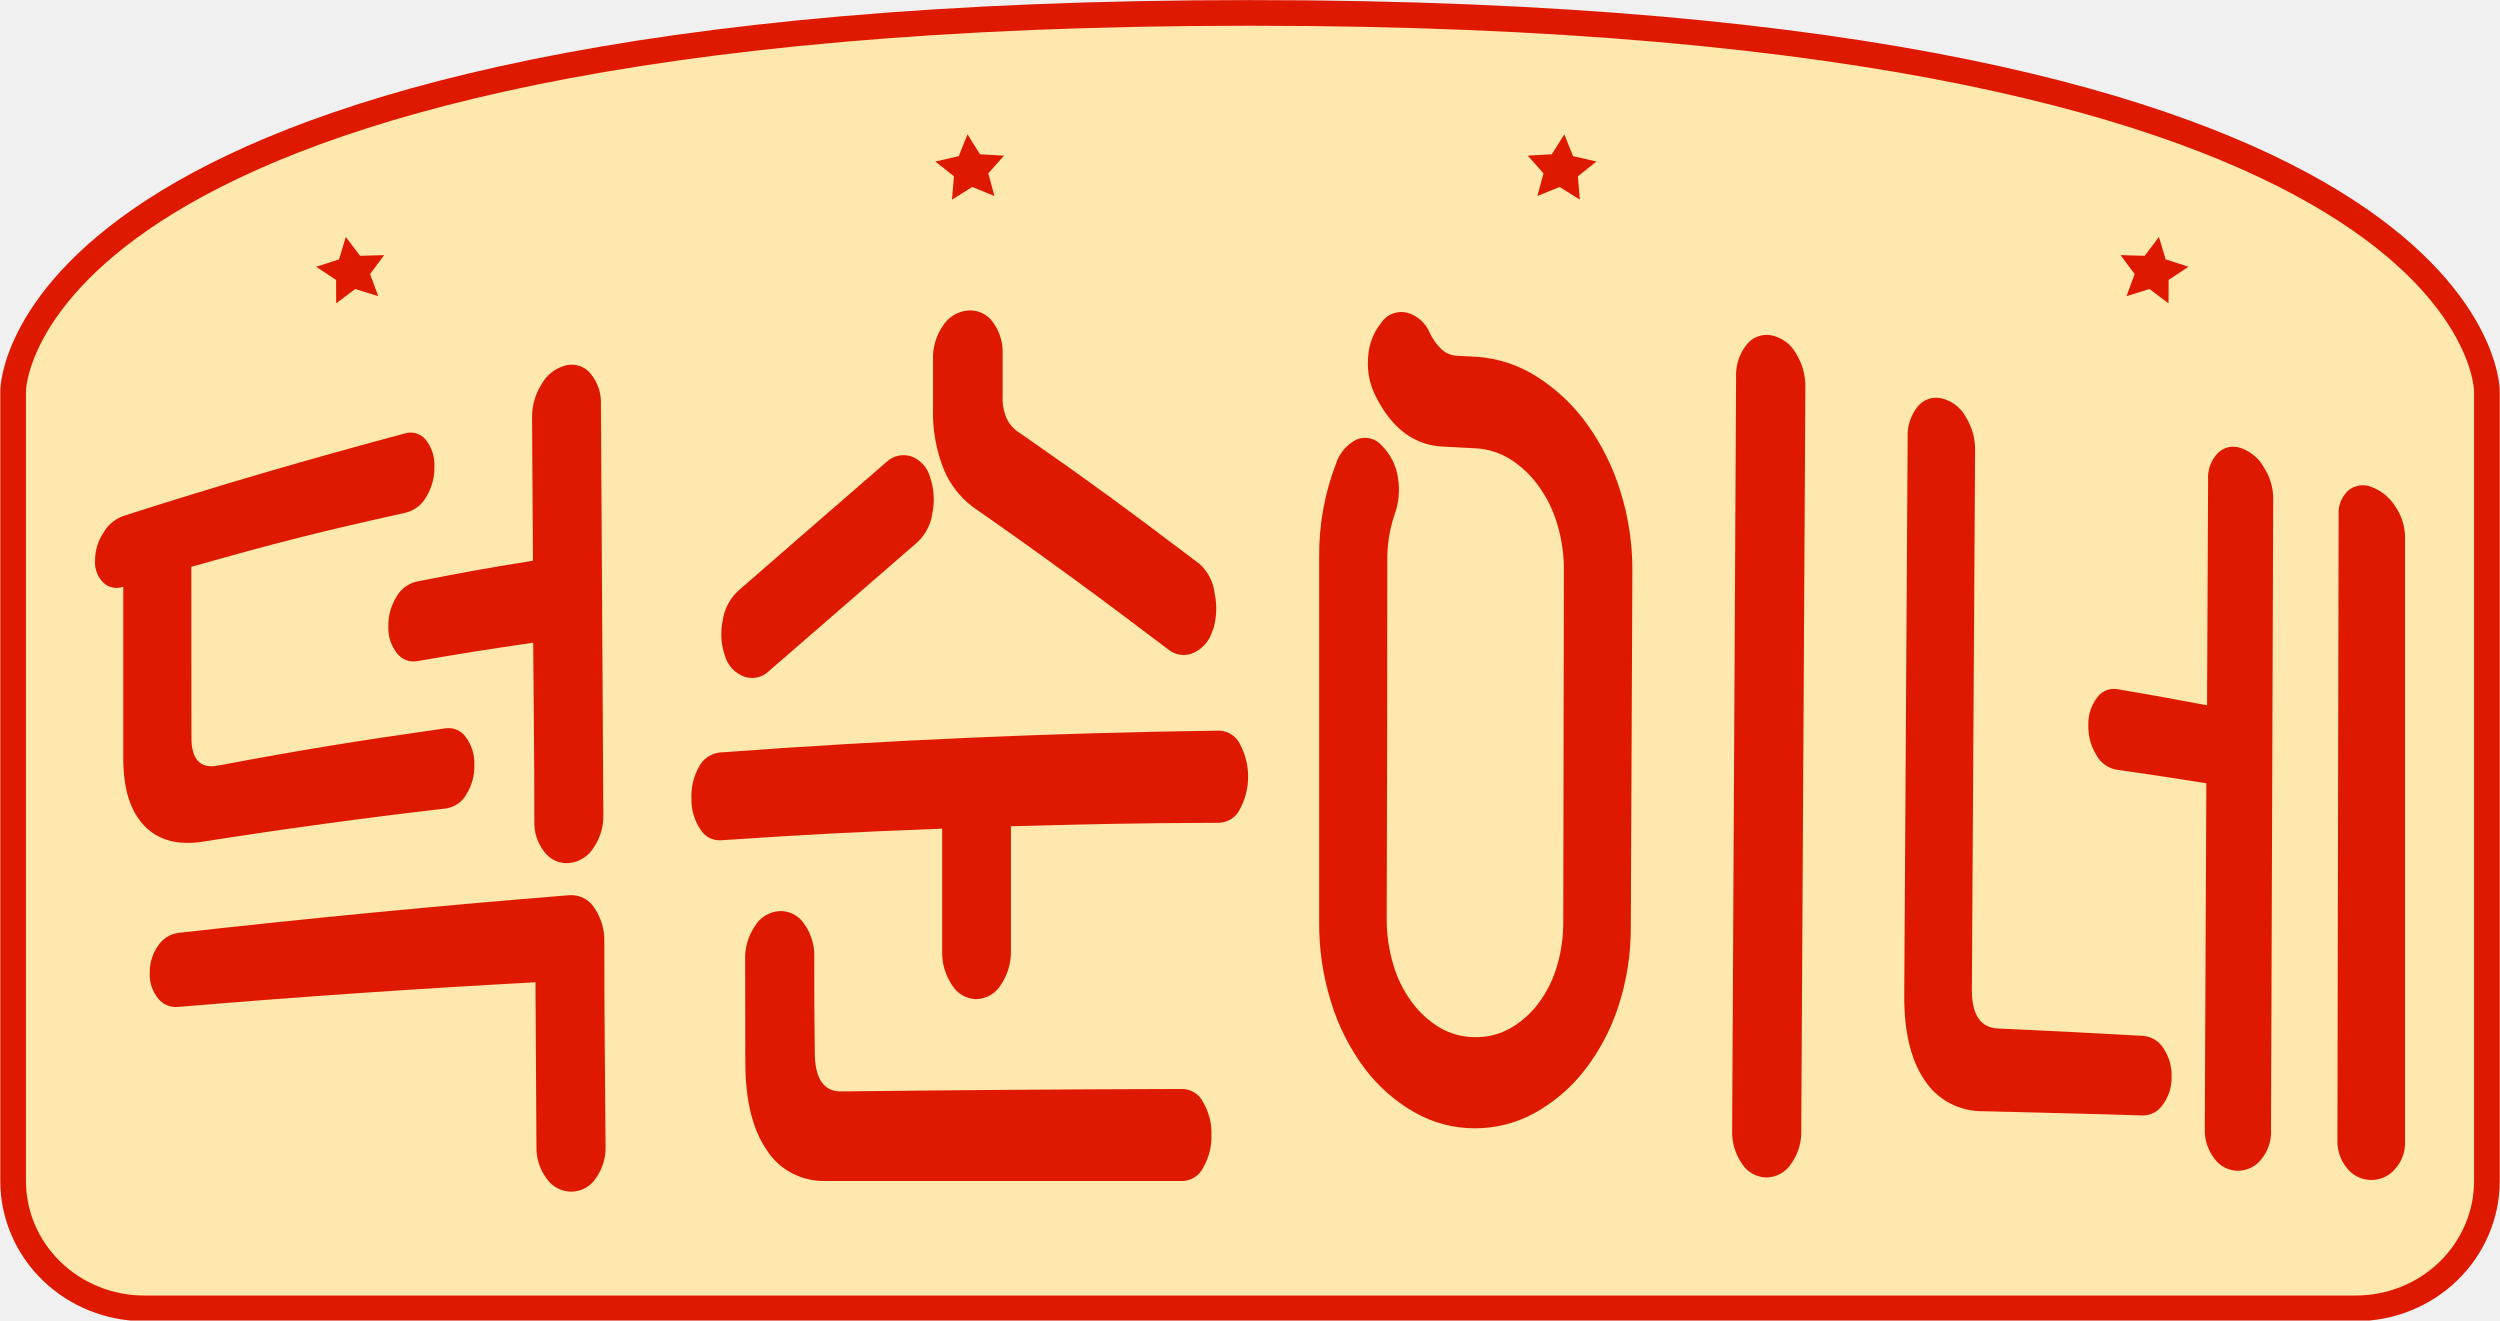
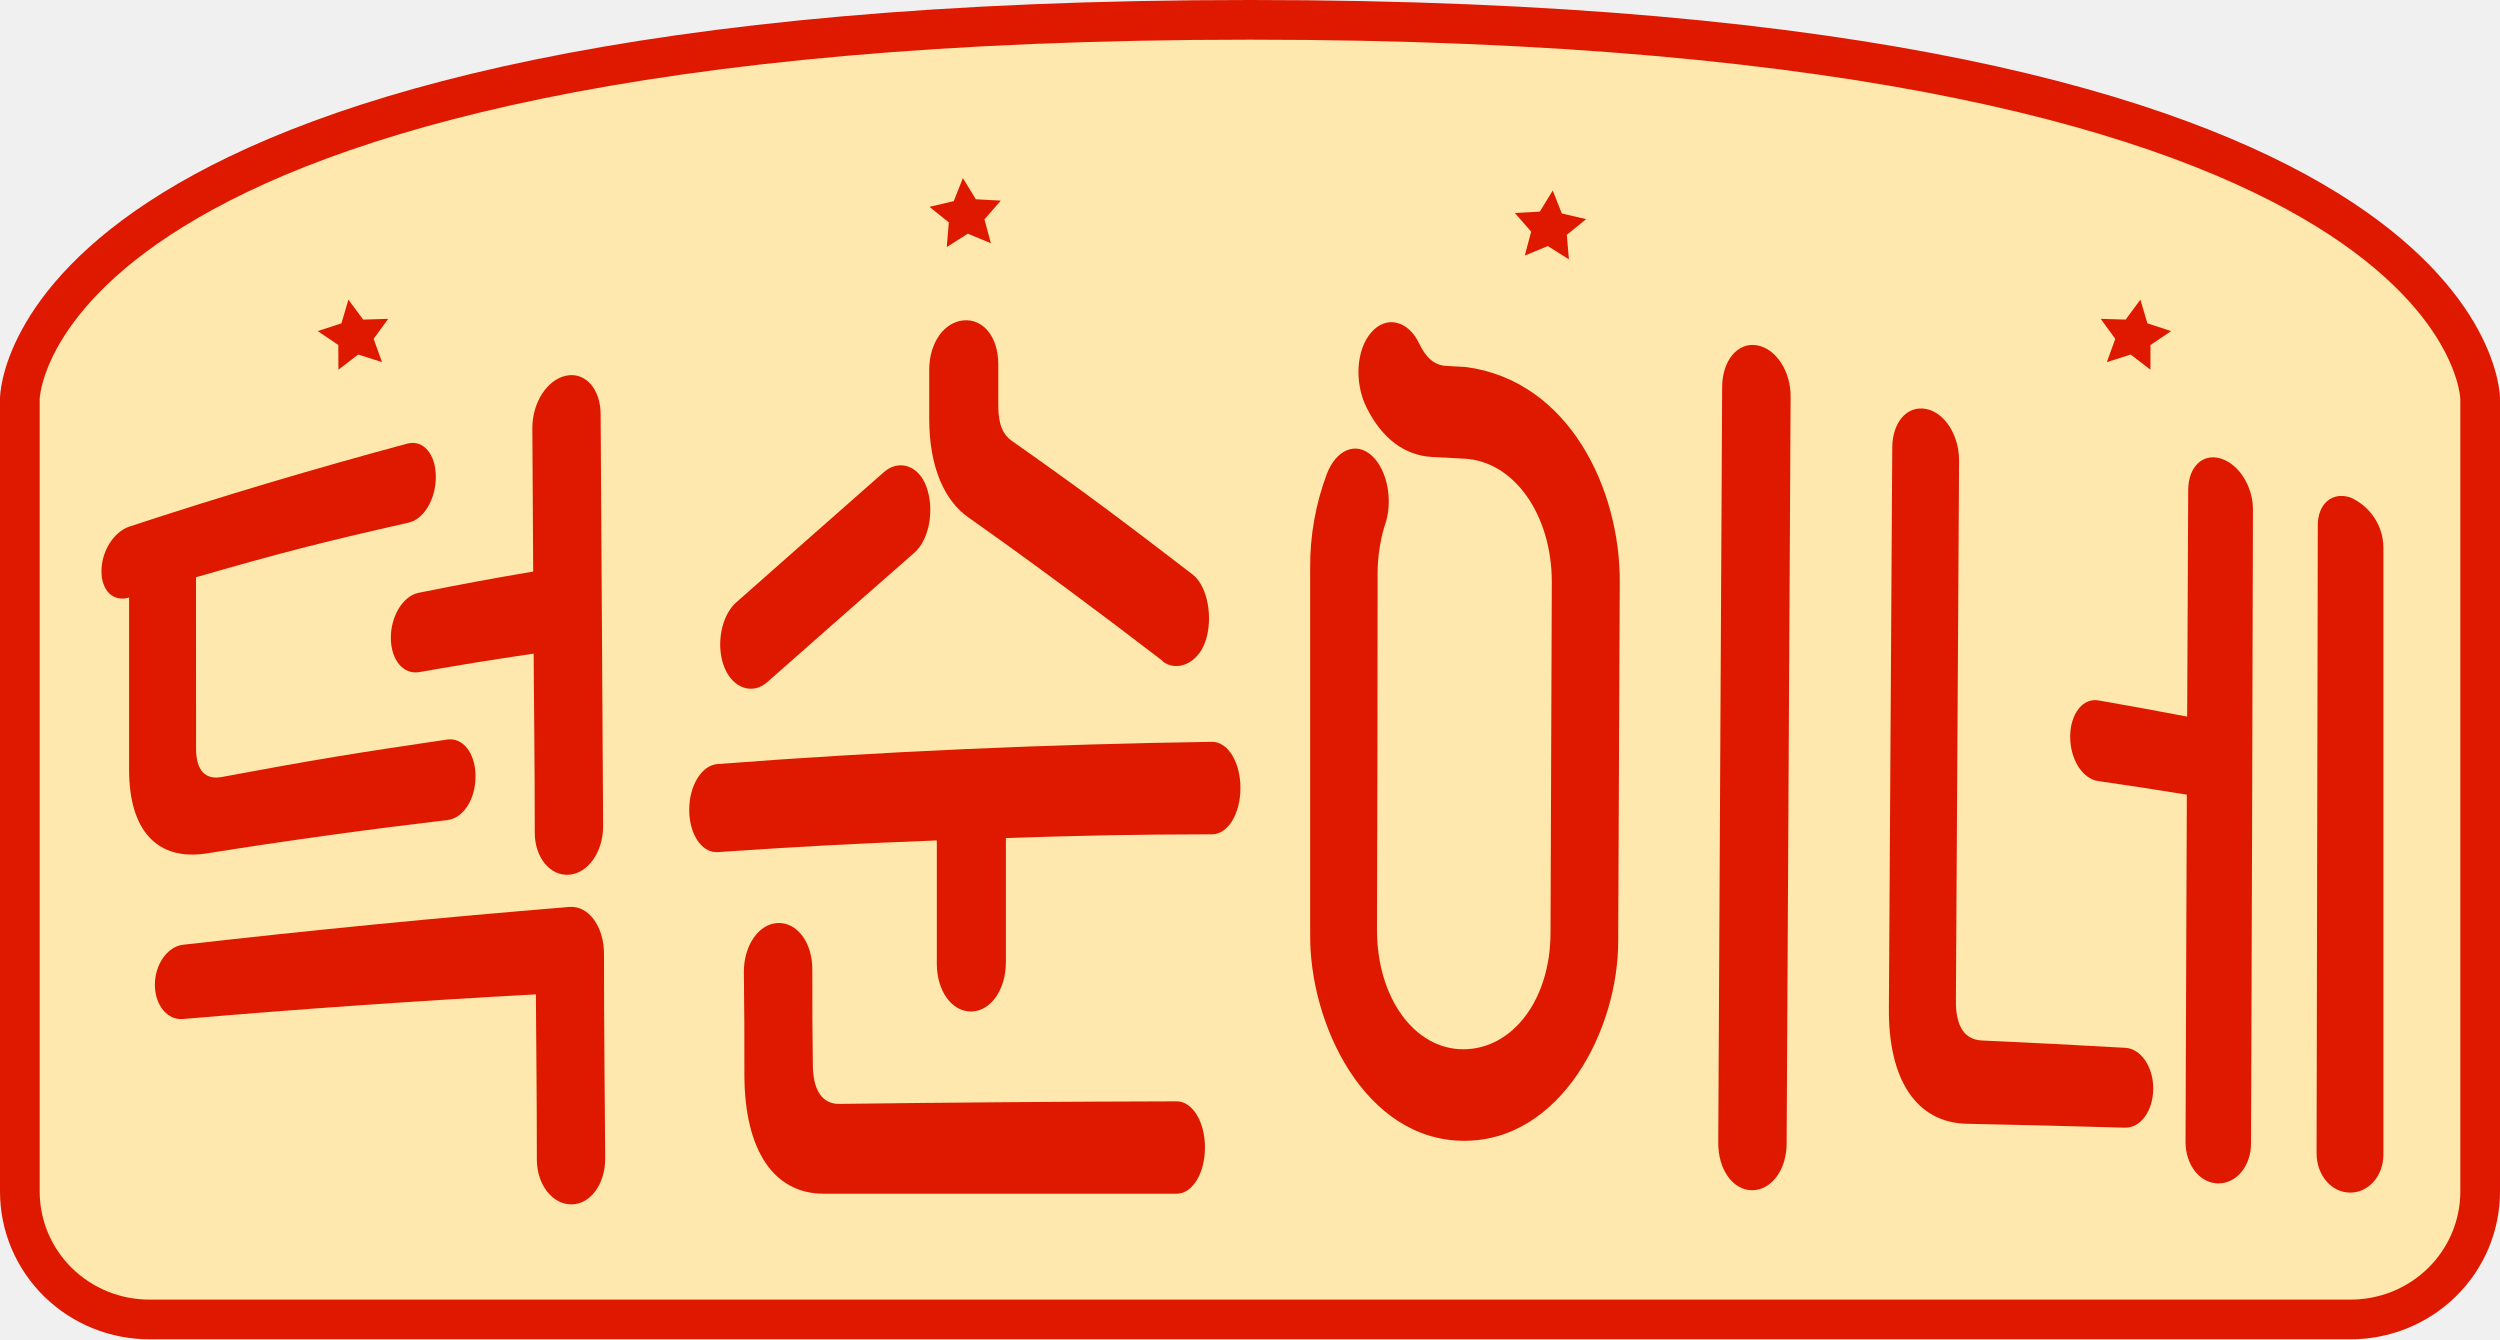
- <svg xmlns="http://www.w3.org/2000/svg" width="248" height="131" viewBox="0 0 248 131" fill="none">
-   <g clip-path="url(#clip0_250_1854)">
-     <path d="M1.301 38.767V117.145C1.301 120.497 2.67 123.713 5.108 126.084C7.546 128.454 10.853 129.786 14.301 129.786H233.701C237.148 129.786 240.455 128.454 242.893 126.084C245.331 123.713 246.701 120.497 246.701 117.145V38.767C246.701 38.767 246.701 1.281 123.996 1.281C1.292 1.281 1.301 38.767 1.301 38.767Z" fill="#FFE8AE" stroke="#DF1900" stroke-width="2.545" stroke-miterlimit="10" />
-     <path d="M34.303 23.505L35.716 25.376L38.108 25.308L36.713 27.188L37.519 29.379L35.239 28.671L33.35 30.095L33.341 27.769L31.365 26.463L33.636 25.73L34.303 23.505Z" fill="#DF1900" />
-     <path d="M95.977 13.324L97.216 15.304L99.599 15.439L98.039 17.201L98.646 19.442L96.445 18.549L94.434 19.805L94.633 17.487L92.787 16.021L95.11 15.49L95.977 13.324Z" fill="#DF1900" />
-     <path d="M214.166 23.505L212.753 25.376L210.361 25.308L211.757 27.188L210.951 29.379L213.23 28.671L215.119 30.095L215.128 27.769L217.104 26.463L214.833 25.73L214.166 23.505Z" fill="#DF1900" />
-     <path d="M155.179 13.324L153.94 15.304L151.557 15.439L153.117 17.201L152.51 19.442L154.711 18.549L156.722 19.805L156.523 17.487L158.369 16.021L156.046 15.49L155.179 13.324Z" fill="#DF1900" />
-     <path d="M18.989 73.152C18.989 75.343 19.856 76.27 21.59 75.95C30.594 74.265 35.118 73.548 44.175 72.25C44.558 72.192 44.95 72.24 45.306 72.389C45.661 72.539 45.967 72.783 46.186 73.093C46.787 73.893 47.092 74.867 47.053 75.857C47.093 76.902 46.812 77.935 46.246 78.824C46.046 79.187 45.761 79.5 45.416 79.738C45.07 79.977 44.672 80.134 44.253 80.198C36.176 81.133 28.098 82.237 20.073 83.501C17.585 83.881 15.661 83.333 14.292 81.892C12.923 80.451 12.229 78.243 12.229 75.217V58.201C11.897 58.323 11.536 58.351 11.188 58.283C10.84 58.214 10.519 58.052 10.262 57.814C9.973 57.526 9.75 57.181 9.607 56.804C9.463 56.427 9.403 56.024 9.43 55.623C9.42 54.653 9.7 53.701 10.236 52.883C10.662 52.113 11.357 51.516 12.195 51.198C21.512 48.198 30.75 45.509 40.223 42.981C40.584 42.88 40.967 42.886 41.324 42.999C41.68 43.112 41.994 43.326 42.225 43.613C42.828 44.367 43.135 45.305 43.092 46.259C43.121 47.318 42.845 48.363 42.294 49.276C42.089 49.656 41.807 49.99 41.464 50.26C41.121 50.53 40.725 50.728 40.301 50.844C31.73 52.749 27.466 53.827 18.981 56.229L18.989 73.152ZM17.681 99.885C17.301 99.925 16.916 99.868 16.565 99.72C16.215 99.573 15.909 99.339 15.679 99.042C15.101 98.323 14.809 97.425 14.855 96.514C14.834 95.56 15.118 94.623 15.67 93.834C15.886 93.491 16.177 93.198 16.521 92.976C16.865 92.753 17.255 92.606 17.663 92.544C30.588 91.095 43.525 89.847 56.473 88.802C56.959 88.769 57.445 88.865 57.879 89.081C58.312 89.296 58.677 89.622 58.935 90.024C59.635 91.036 59.99 92.236 59.949 93.454C59.949 101.528 60.018 105.565 60.07 113.681C60.111 114.825 59.771 115.952 59.099 116.892C58.84 117.292 58.483 117.622 58.059 117.853C57.635 118.085 57.159 118.209 56.673 118.215C56.185 118.21 55.706 118.088 55.279 117.86C54.851 117.632 54.487 117.305 54.22 116.909C53.544 115.994 53.191 114.891 53.215 113.765L53.119 97.441C41.286 98.081 29.473 98.896 17.681 99.885ZM59.853 80.813C59.886 81.98 59.547 83.127 58.883 84.1C58.627 84.518 58.275 84.874 57.854 85.137C57.432 85.4 56.954 85.564 56.456 85.617C55.986 85.657 55.513 85.578 55.084 85.385C54.655 85.193 54.285 84.895 54.012 84.521C53.319 83.644 52.964 82.559 53.007 81.453C53.007 74.374 52.937 70.826 52.894 63.755C48.292 64.43 45.961 64.792 41.402 65.584C41.026 65.652 40.639 65.617 40.283 65.481C39.928 65.346 39.619 65.115 39.391 64.817C38.793 64.058 38.486 63.118 38.524 62.162C38.494 61.121 38.774 60.094 39.33 59.204C39.534 58.832 39.816 58.505 40.158 58.245C40.5 57.986 40.894 57.798 41.315 57.696C45.934 56.785 48.24 56.364 52.868 55.623L52.781 41.439C52.763 40.248 53.1 39.077 53.752 38.068C54.002 37.619 54.344 37.225 54.757 36.911C55.17 36.596 55.645 36.368 56.153 36.239C56.6 36.133 57.07 36.156 57.504 36.306C57.938 36.455 58.318 36.725 58.597 37.082C59.3 37.935 59.66 39.007 59.611 40.099C59.692 53.656 59.773 67.228 59.853 80.813Z" fill="#DF1900" />
-     <path d="M100.284 81.967C100.284 86.872 100.284 89.325 100.284 94.238C100.324 95.452 99.983 96.648 99.305 97.668C99.057 98.091 98.703 98.446 98.275 98.7C97.848 98.953 97.361 99.097 96.861 99.118C96.377 99.107 95.903 98.977 95.485 98.74C95.066 98.502 94.717 98.165 94.469 97.761C93.786 96.764 93.435 95.587 93.464 94.39V82.203C84.658 82.54 80.264 82.768 71.476 83.358C71.065 83.374 70.658 83.277 70.301 83.079C69.944 82.881 69.651 82.589 69.457 82.237C68.862 81.339 68.56 80.287 68.59 79.22C68.541 78.126 68.798 77.039 69.335 76.076C69.525 75.697 69.807 75.368 70.157 75.12C70.508 74.871 70.916 74.711 71.346 74.652C87.891 73.422 104.375 72.697 120.972 72.478C121.399 72.501 121.812 72.635 122.167 72.866C122.522 73.097 122.807 73.417 122.991 73.793C123.532 74.795 123.814 75.91 123.814 77.041C123.814 78.173 123.532 79.288 122.991 80.29C122.808 80.667 122.524 80.99 122.169 81.224C121.813 81.458 121.4 81.596 120.972 81.622C112.669 81.647 108.561 81.748 100.284 81.967ZM71.935 65.112C71.53 63.983 71.443 62.77 71.684 61.598C71.83 60.492 72.348 59.463 73.157 58.673C79.077 53.524 82.049 50.928 87.995 45.779C88.309 45.495 88.696 45.298 89.115 45.208C89.534 45.117 89.97 45.137 90.378 45.265C90.834 45.436 91.242 45.711 91.567 46.065C91.892 46.42 92.127 46.844 92.25 47.304C92.655 48.456 92.739 49.692 92.493 50.886C92.353 51.988 91.83 53.011 91.011 53.785C85.126 58.892 82.171 61.463 76.269 66.578C75.962 66.883 75.573 67.096 75.147 67.195C74.72 67.293 74.274 67.272 73.859 67.135C73.398 66.968 72.983 66.698 72.649 66.347C72.315 65.995 72.07 65.572 71.935 65.112ZM117.341 108.026C117.767 108.046 118.18 108.179 118.535 108.41C118.889 108.642 119.171 108.964 119.351 109.34C119.928 110.327 120.213 111.45 120.175 112.585C120.211 113.722 119.926 114.847 119.351 115.838C119.171 116.213 118.89 116.533 118.537 116.765C118.185 116.997 117.774 117.131 117.349 117.153H81.902C80.737 117.184 79.585 116.917 78.559 116.379C77.534 115.841 76.672 115.05 76.061 114.085C74.662 112.057 73.955 109.197 73.937 105.506L73.92 95.233C73.873 94.038 74.213 92.859 74.891 91.861C75.141 91.44 75.494 91.084 75.919 90.825C76.343 90.567 76.826 90.413 77.326 90.378C77.812 90.362 78.293 90.471 78.722 90.692C79.151 90.914 79.512 91.242 79.77 91.642C80.463 92.609 80.816 93.768 80.775 94.946C80.775 98.713 80.775 100.601 80.827 104.377C80.827 107 81.711 108.298 83.479 108.27C94.775 108.135 106.074 108.054 117.375 108.026H117.341ZM120.287 62.516C120.162 63.003 119.928 63.458 119.601 63.846C119.274 64.236 118.864 64.55 118.398 64.766C118.006 64.942 117.572 65.009 117.144 64.96C116.716 64.911 116.31 64.748 115.971 64.488C109.592 59.634 103.101 54.872 96.506 50.288C95.228 49.324 94.238 48.047 93.637 46.588C92.868 44.675 92.499 42.632 92.554 40.579V35.682C92.51 34.486 92.856 33.306 93.542 32.311C93.803 31.893 94.161 31.539 94.586 31.278C95.012 31.016 95.494 30.854 95.994 30.803C96.468 30.76 96.945 30.839 97.377 31.033C97.81 31.227 98.182 31.529 98.456 31.907C99.165 32.844 99.52 33.99 99.461 35.151C99.461 36.795 99.461 37.621 99.461 39.273C99.425 40.018 99.552 40.762 99.834 41.455C100.048 41.94 100.377 42.367 100.796 42.703C108.093 47.759 111.742 50.456 118.996 55.943C119.83 56.7 120.359 57.722 120.487 58.825C120.753 60.055 120.696 61.33 120.322 62.533L120.287 62.516Z" fill="#DF1900" />
-     <path d="M146.47 35.396C148.619 35.538 150.692 36.224 152.485 37.385C154.418 38.62 156.092 40.201 157.416 42.045C158.879 44.08 159.999 46.327 160.735 48.703C161.554 51.308 161.958 54.02 161.931 56.743L161.775 92.005C161.785 94.685 161.361 97.35 160.519 99.901C159.78 102.171 158.645 104.301 157.165 106.197C155.831 107.911 154.153 109.345 152.233 110.411C150.414 111.418 148.355 111.941 146.262 111.928C144.164 111.922 142.106 111.373 140.299 110.335C138.379 109.233 136.71 107.762 135.394 106.012C133.917 104.041 132.794 101.841 132.074 99.505C131.239 96.875 130.83 94.134 130.861 91.381V55.26C130.83 52.096 131.397 48.954 132.534 45.99C132.858 44.965 133.587 44.107 134.562 43.605C134.986 43.423 135.46 43.382 135.91 43.487C136.361 43.592 136.764 43.838 137.058 44.186C137.924 45.048 138.489 46.154 138.67 47.346C138.891 48.634 138.763 49.956 138.297 51.181C137.809 52.679 137.581 54.245 137.621 55.816C137.621 67.553 137.601 79.296 137.56 91.044C137.544 92.621 137.766 94.191 138.219 95.704C138.606 97.035 139.228 98.289 140.056 99.413C140.796 100.426 141.736 101.285 142.821 101.941C143.868 102.555 145.066 102.881 146.288 102.885C147.501 102.916 148.699 102.624 149.755 102.042C150.84 101.43 151.786 100.61 152.537 99.632C153.368 98.541 153.999 97.317 154.4 96.016C154.857 94.532 155.085 92.99 155.076 91.44L155.137 56.651C155.155 55.083 154.936 53.521 154.487 52.015C154.093 50.663 153.469 49.383 152.641 48.231C151.897 47.187 150.956 46.289 149.867 45.585C148.832 44.925 147.637 44.541 146.401 44.473L143.142 44.304C140.308 44.161 138.098 42.534 136.503 39.374C135.878 38.177 135.605 36.835 135.714 35.497C135.763 34.236 136.218 33.021 137.014 32.025C137.282 31.611 137.678 31.29 138.146 31.11C138.613 30.93 139.128 30.899 139.614 31.022C140.121 31.173 140.584 31.434 140.97 31.786C141.357 32.138 141.655 32.572 141.842 33.053C142.134 33.647 142.526 34.188 143.003 34.654C143.425 35.047 143.98 35.275 144.563 35.295L146.47 35.396ZM178.684 112.181C178.716 113.351 178.36 114.5 177.67 115.459C177.411 115.864 177.051 116.199 176.624 116.435C176.197 116.67 175.717 116.798 175.226 116.807C174.735 116.797 174.255 116.665 173.831 116.425C173.406 116.185 173.052 115.844 172.8 115.434C172.123 114.455 171.783 113.292 171.829 112.113L172.219 37.41C172.167 36.273 172.522 35.153 173.224 34.241C173.496 33.867 173.872 33.576 174.308 33.401C174.744 33.227 175.221 33.176 175.686 33.255C176.197 33.357 176.68 33.565 177.101 33.867C177.522 34.168 177.87 34.555 178.121 35C178.783 36.029 179.121 37.225 179.092 38.438L178.684 112.181Z" fill="#DF1900" />
-     <path d="M196.735 110.234C195.578 110.251 194.436 109.978 193.419 109.44C192.401 108.903 191.544 108.12 190.929 107.166C189.551 105.16 188.883 102.354 188.901 98.738L189.239 43.385C189.19 42.298 189.533 41.227 190.209 40.36C190.482 40.005 190.856 39.736 191.284 39.586C191.712 39.437 192.176 39.413 192.619 39.517C193.127 39.642 193.602 39.87 194.013 40.187C194.424 40.504 194.761 40.902 195.002 41.354C195.636 42.369 195.958 43.539 195.929 44.725L195.609 98.207C195.609 100.677 196.475 101.949 198.209 102.025C203.972 102.295 206.876 102.438 212.613 102.758C213.024 102.796 213.42 102.927 213.768 103.143C214.116 103.358 214.406 103.651 214.615 103.997C215.176 104.835 215.458 105.821 215.421 106.821C215.447 107.806 215.143 108.774 214.554 109.576C214.34 109.907 214.044 110.179 213.692 110.368C213.34 110.557 212.945 110.655 212.544 110.655C206.269 110.453 203.08 110.402 196.735 110.234ZM225.293 112.164C225.323 113.186 224.982 114.185 224.331 114.987C224.06 115.344 223.708 115.634 223.301 115.834C222.895 116.035 222.446 116.14 221.991 116.142C221.53 116.134 221.077 116.02 220.672 115.807C220.266 115.594 219.919 115.29 219.659 114.92C219.014 114.076 218.681 113.046 218.714 111.995L218.87 77.703C215.308 77.138 213.532 76.86 209.961 76.355C209.538 76.278 209.138 76.108 208.793 75.858C208.447 75.609 208.165 75.285 207.968 74.913C207.409 74.015 207.129 72.979 207.162 71.93C207.13 70.954 207.435 69.996 208.028 69.208C208.242 68.892 208.547 68.644 208.904 68.494C209.261 68.344 209.656 68.299 210.039 68.365C213.601 68.972 215.386 69.292 218.94 69.966C218.983 61.016 219 56.541 219.044 47.591C219.011 47.111 219.079 46.63 219.243 46.177C219.407 45.724 219.663 45.307 219.997 44.953C220.289 44.656 220.664 44.45 221.076 44.36C221.487 44.27 221.917 44.3 222.311 44.447C223.278 44.794 224.082 45.471 224.573 46.352C225.182 47.287 225.504 48.372 225.501 49.479C225.431 70.374 225.359 91.269 225.284 112.164H225.293ZM238.579 113.31C238.603 114.284 238.251 115.232 237.591 115.965C237.304 116.309 236.94 116.586 236.527 116.775C236.115 116.963 235.664 117.059 235.208 117.054C234.752 117.049 234.303 116.944 233.895 116.746C233.486 116.549 233.129 116.265 232.85 115.914C232.193 115.134 231.845 114.15 231.871 113.141C231.917 92.454 231.957 71.764 231.992 51.071C231.959 50.622 232.029 50.172 232.197 49.752C232.365 49.332 232.626 48.954 232.963 48.644C233.281 48.383 233.669 48.215 234.081 48.159C234.493 48.102 234.914 48.159 235.294 48.324C236.265 48.698 237.082 49.373 237.617 50.245C238.234 51.135 238.568 52.181 238.579 53.254V113.31Z" fill="#DF1900" />
-   </g>
-   <defs>
-     <clipPath id="clip0_250_1854">
-       <rect width="248" height="131" fill="white" />
-     </clipPath>
-   </defs>
+ <svg xmlns="http://www.w3.org/2000/svg" width="252" height="135" viewBox="0 0 252 135" fill="none">
+   <path d="M2 40.214V120.113C2 121.812 2.34 123.495 3.002 125.064C3.663 126.633 4.633 128.058 5.854 129.256C7.075 130.454 8.525 131.401 10.118 132.044C11.712 132.686 13.419 133.011 15.141 133H236.859C238.581 133.011 240.288 132.686 241.882 132.044C243.475 131.401 244.925 130.454 246.146 129.256C247.367 128.058 248.337 126.633 248.998 125.064C249.66 123.495 250 121.812 250 120.113V40.214C250 40.214 250.017 2 126 2C1.983 2 2 40.214 2 40.214Z" fill="#FFE8AE" stroke="#DF1900" stroke-width="4" stroke-miterlimit="10" />
+   <path d="M35.121 30.205L36.61 32.215L39.133 32.138L37.663 34.157L38.507 36.502L36.105 35.738L34.112 37.267L34.103 34.776L32.023 33.375L34.417 32.593L35.121 30.205Z" fill="#DF1900" />
+   <path d="M97.059 17.954L98.365 20.085L100.88 20.222L99.235 22.112L99.879 24.518L97.555 23.556L95.432 24.904L95.641 22.422L93.691 20.849L96.137 20.274L97.059 17.954Z" fill="#DF1900" />
+   <path d="M215.753 30.205L214.265 32.215L211.75 32.138L213.221 34.157L212.368 36.502L214.77 35.738L216.763 37.267L216.771 34.776L218.851 33.375L216.458 32.593L215.753 30.205Z" fill="#DF1900" />
+   <path d="M156.518 19.201L155.212 21.332L152.697 21.469L154.342 23.351L153.698 25.765L156.022 24.803L158.145 26.143L157.936 23.669L159.885 22.088L157.431 21.521L156.518 19.201Z" fill="#DF1900" />
+   <path d="M19.764 75.465C19.764 77.647 20.687 78.644 22.375 78.317C31.434 76.624 35.942 75.886 45.08 74.545C46.655 74.314 47.925 75.911 47.934 78.231C47.943 80.551 46.707 82.467 45.123 82.656C37.012 83.618 28.902 84.735 20.843 86.023C15.857 86.805 13.011 83.738 13.011 77.578C13.011 70.636 13.011 67.174 13.011 60.232C11.454 60.705 10.227 59.579 10.227 57.578C10.227 55.576 11.454 53.634 13.003 53.093C22.297 50.026 31.591 47.268 41.085 44.708C42.66 44.313 43.922 45.756 43.931 48.05C43.94 50.344 42.704 52.363 41.163 52.689C32.557 54.631 28.275 55.73 19.756 58.188L19.764 75.465ZM18.45 102.716C16.875 102.854 15.622 101.324 15.613 99.28C15.605 97.235 16.858 95.431 18.433 95.233C31.411 93.755 44.401 92.484 57.402 91.419C59.325 91.273 60.883 93.377 60.883 96.17C60.883 104.4 60.953 108.515 61.005 116.789C61.005 119.366 59.508 121.402 57.593 121.402C55.679 121.402 54.113 119.418 54.113 116.866C54.113 110.208 54.06 106.883 54.017 100.233C42.147 100.875 30.291 101.702 18.45 102.716ZM60.796 83.274C60.796 85.852 59.299 88.008 57.385 88.171C55.47 88.334 53.904 86.453 53.904 83.927C53.904 76.71 53.834 73.102 53.791 65.885C49.17 66.573 46.829 66.951 42.251 67.75C40.667 68.025 39.406 66.53 39.397 64.313C39.388 62.097 40.624 60.069 42.208 59.751C46.811 58.832 49.117 58.402 53.747 57.612L53.66 43.153C53.66 40.575 55.148 38.273 57.063 37.869C58.977 37.465 60.544 39.184 60.544 41.778C60.631 55.593 60.715 69.425 60.796 83.274Z" fill="#DF1900" />
+   <path d="M101.393 84.476C101.393 89.476 101.393 91.976 101.393 96.985C101.393 99.751 99.879 101.925 97.912 101.959C95.945 101.993 94.431 99.888 94.431 97.139V84.716C85.59 85.06 81.177 85.3 72.345 85.893C70.761 85.996 69.49 84.132 69.473 81.675C69.455 79.218 70.709 77.156 72.301 77.019C88.966 75.738 105.562 75.025 122.183 74.776C123.776 74.776 125.037 76.838 125.037 79.433C125.037 82.027 123.776 84.089 122.183 84.098C113.864 84.124 109.704 84.201 101.393 84.476ZM74.233 60.704C80.177 55.454 83.162 52.808 89.132 47.559C90.594 46.305 92.612 46.863 93.404 49.123C94.196 51.382 93.692 54.389 92.16 55.721C86.216 60.927 83.249 63.547 77.366 68.737C75.913 70.06 73.885 69.432 73.015 67.267C72.144 65.102 72.667 62.061 74.233 60.704ZM118.615 111.014C120.199 111.014 121.461 113.076 121.461 115.662C121.461 118.248 120.208 120.318 118.624 120.327C106.765 120.327 94.901 120.327 83.031 120.327C78.01 120.327 75.077 115.98 75.034 108.454C75.034 104.261 75.034 102.157 74.981 97.964C74.981 95.284 76.478 93.127 78.401 93.041C80.325 92.955 81.882 94.983 81.882 97.689C81.882 101.538 81.882 103.462 81.935 107.303C81.935 109.88 82.874 111.298 84.598 111.272C95.887 111.129 107.206 111.043 118.554 111.014H118.615ZM117.24 66.657C110.783 61.7 104.256 56.846 97.634 52.172C95.232 50.497 93.683 47.155 93.665 42.275C93.665 40.282 93.665 39.277 93.665 37.284C93.665 34.535 95.18 32.456 97.146 32.292C99.113 32.129 100.627 33.959 100.627 36.725C100.627 38.401 100.627 39.243 100.627 40.927C100.627 42.868 101.167 43.856 101.967 44.423C109.295 49.578 112.959 52.336 120.242 57.929C121.774 59.149 122.287 62.37 121.513 64.638C120.738 66.907 118.615 67.766 117.179 66.657H117.24Z" fill="#DF1900" />
+   <path d="M147.746 36.993C158.189 38.367 163.349 49.355 163.271 58.754L163.114 94.7C163.184 103.824 157.293 115.044 147.537 114.993C137.599 114.941 131.943 103.248 132.064 94.047C132.064 81.779 132.064 69.505 132.064 57.225C132.043 54.001 132.612 50.799 133.744 47.775C134.684 45.326 136.685 44.467 138.287 45.936C139.888 47.405 140.48 50.653 139.54 53.101C139.092 54.637 138.863 56.228 138.861 57.826C138.861 69.797 138.841 81.767 138.8 93.738C138.8 100.551 142.559 105.766 147.502 105.766C152.445 105.766 156.266 100.8 156.292 94.082L156.422 58.66C156.422 51.941 152.663 46.529 147.659 46.237L144.396 46.065C141.663 45.928 139.331 44.287 137.73 41.039C136.537 38.625 136.668 35.317 138.208 33.522C139.749 31.726 141.959 32.353 143.021 34.57C143.682 35.944 144.483 36.804 145.753 36.881L147.746 36.993ZM180.093 115.268C180.093 117.922 178.552 119.976 176.612 119.976C174.671 119.976 173.183 117.879 173.2 115.19L173.592 39.046C173.592 36.357 175.141 34.492 177.073 34.802C179.005 35.111 180.554 37.439 180.493 40.085L180.093 115.268Z" fill="#DF1900" />
+   <path d="M198.232 113.275C193.211 113.163 190.322 108.885 190.4 101.582L190.739 45.154C190.739 42.577 192.219 40.859 194.133 41.22C196.048 41.581 197.492 43.909 197.475 46.46C197.371 64.634 197.263 82.807 197.153 100.981C197.153 103.438 198.023 104.795 199.764 104.881C205.551 105.147 208.466 105.293 214.227 105.62C215.811 105.706 217.064 107.553 217.047 109.761C217.029 111.969 215.776 113.713 214.192 113.67C207.796 113.489 204.611 113.412 198.232 113.275ZM226.906 115.233C226.906 117.527 225.444 119.306 223.591 119.289C221.737 119.271 220.293 117.424 220.301 115.062L220.432 80.104C216.855 79.528 215.071 79.245 211.486 78.729C209.902 78.506 208.658 76.504 208.675 74.227C208.692 71.951 209.945 70.327 211.529 70.602C215.106 71.229 216.899 71.555 220.467 72.234C220.51 63.11 220.528 58.548 220.571 49.424C220.571 47.062 222.024 45.661 223.852 46.22C225.679 46.778 227.107 49.038 227.098 51.375C227.046 72.652 226.982 93.939 226.906 115.233ZM240.247 116.402C240.247 118.558 238.724 120.234 236.879 120.216C235.034 120.199 233.511 118.498 233.511 116.239C233.558 95.15 233.599 74.058 233.633 52.964C233.633 50.73 235.13 49.527 236.949 50.155C237.927 50.597 238.756 51.306 239.34 52.198C239.925 53.09 240.239 54.127 240.247 55.189V116.402Z" fill="#DF1900" />
</svg>
